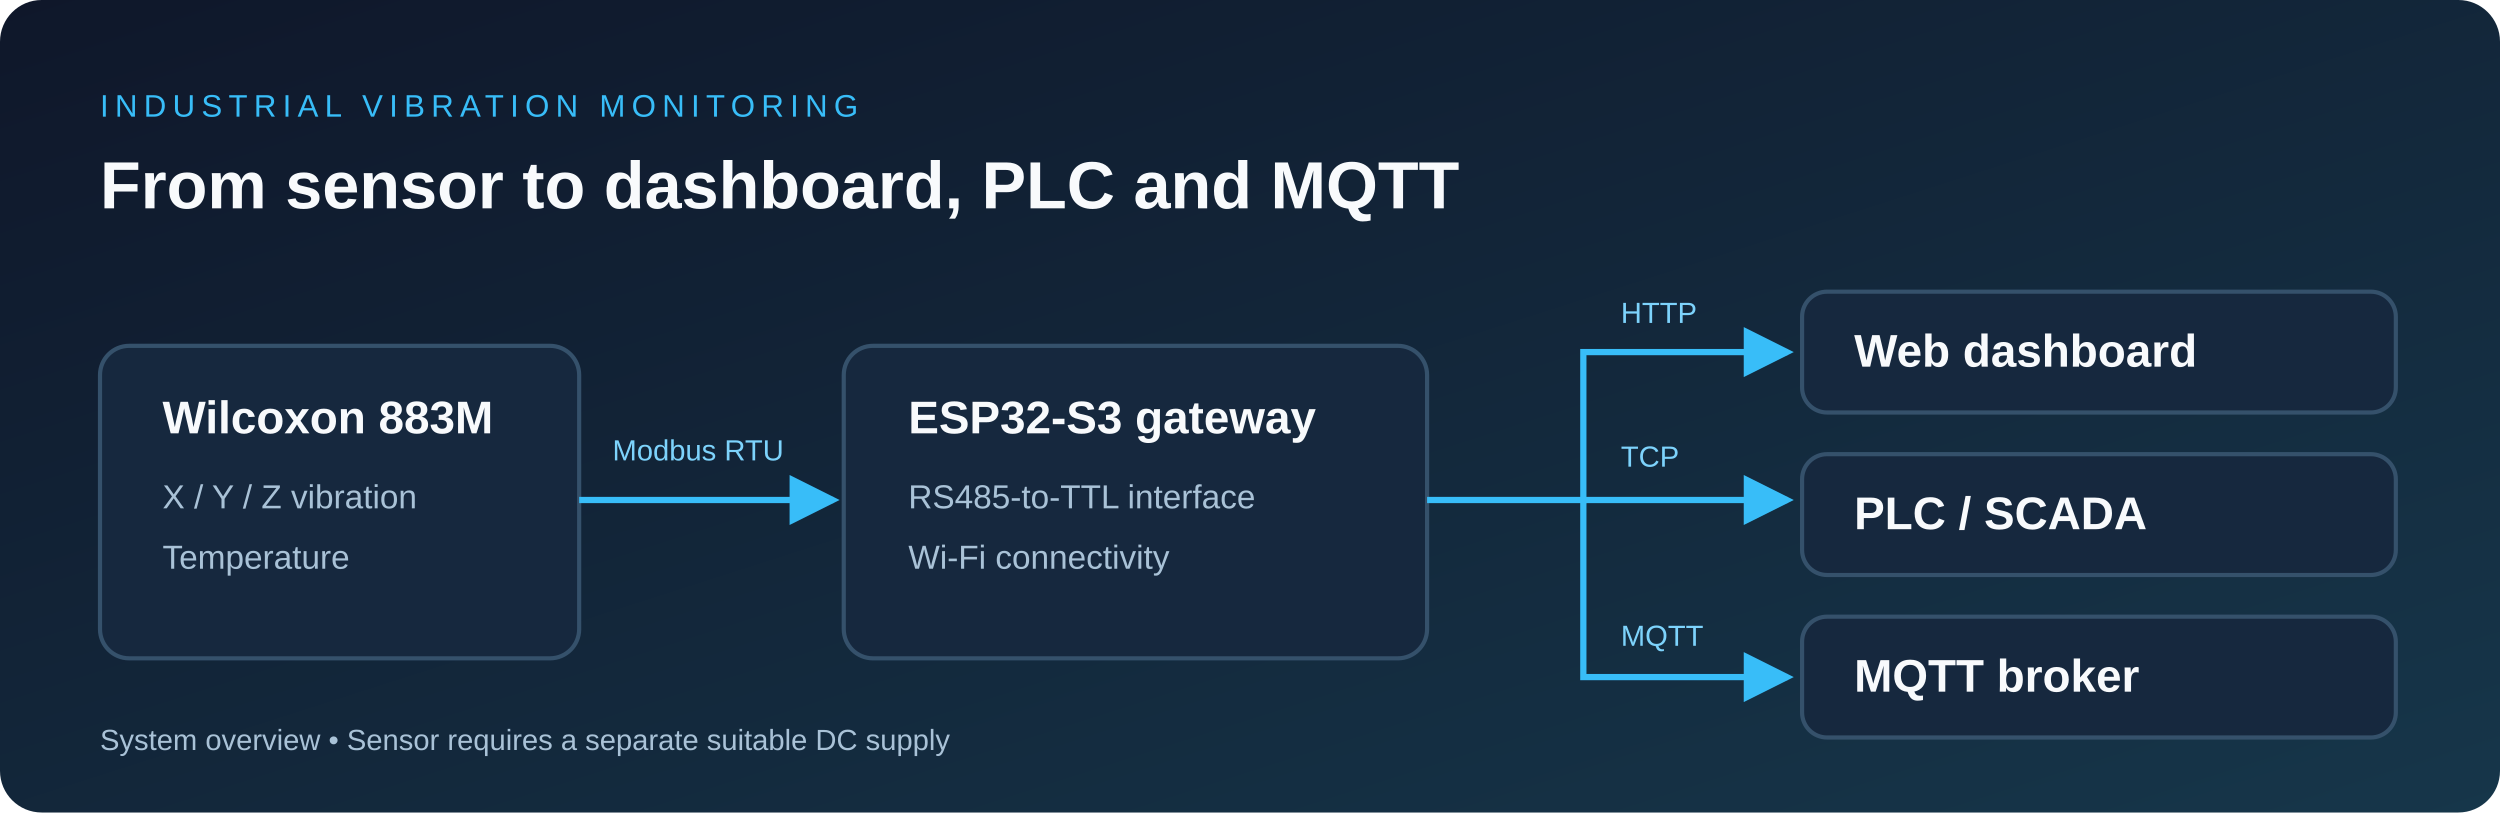
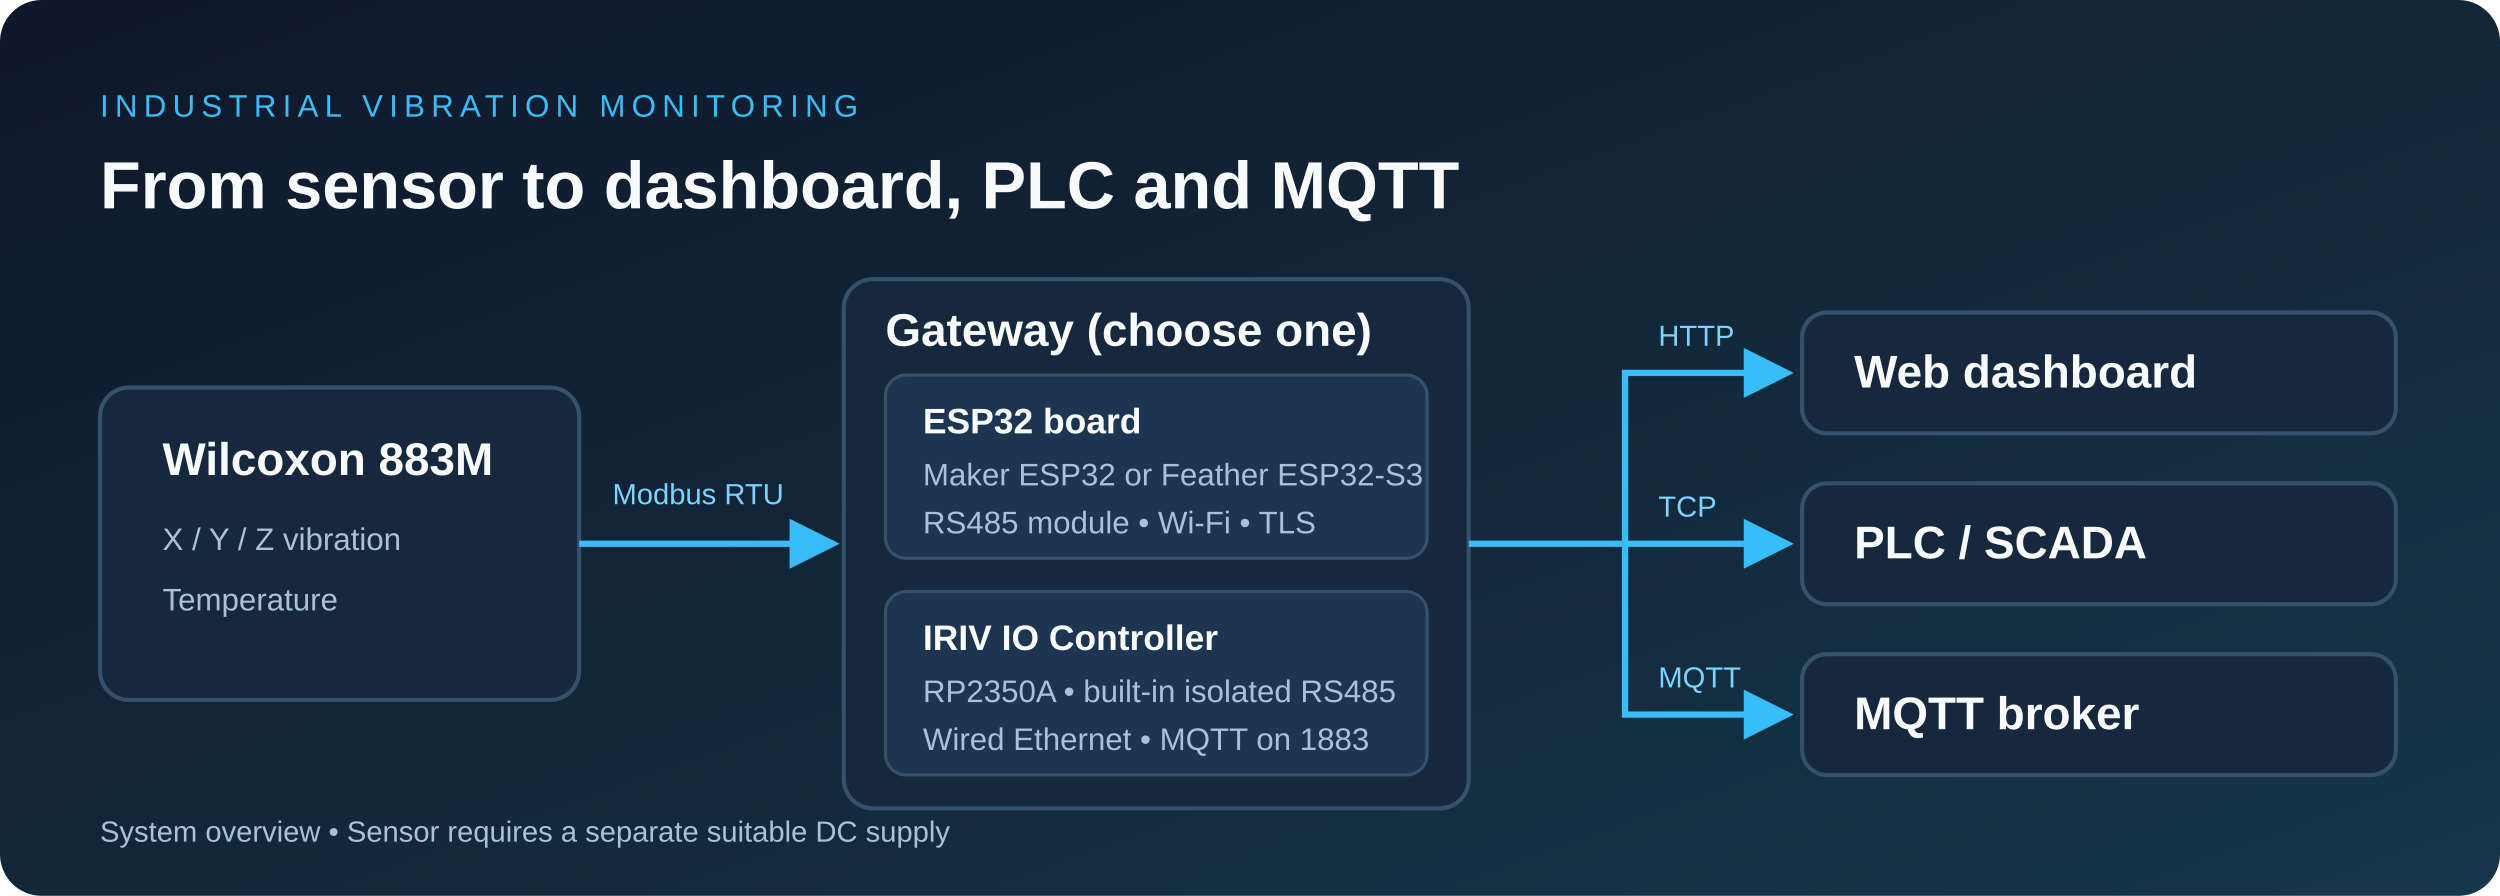
- <svg xmlns="http://www.w3.org/2000/svg" width="1200" height="390" viewBox="0 0 1200 390">
+ <svg xmlns="http://www.w3.org/2000/svg" width="1200" height="430" viewBox="0 0 1200 430">
  <defs>
    <linearGradient id="bg" x2="1" y2="1">
      <stop stop-color="#0f172a" />
      <stop offset="1" stop-color="#16364a" />
    </linearGradient>
    <marker id="arrow" markerWidth="8" markerHeight="8" refX="7" refY="4" orient="auto">
      <path d="M0 0 L8 4 L0 8" fill="#38bdf8" />
    </marker>
  </defs>
-   <rect width="1200" height="390" rx="20" fill="url(#bg)" />
+   <rect width="1200" height="430" rx="20" fill="url(#bg)" />
  <g font-family="Segoe UI,Arial,sans-serif">
    <text x="48" y="56" fill="#38bdf8" font-size="15" letter-spacing="3">INDUSTRIAL VIBRATION MONITORING</text>
    <text x="48" y="100" fill="#f8fafc" font-size="32" font-weight="700">From sensor to dashboard, PLC and MQTT</text>
    <g fill="#16283e" stroke="#35516b" stroke-width="2">
-       <rect x="48" y="166" width="230" height="150" rx="14" />
-       <rect x="405" y="166" width="280" height="150" rx="14" />
-       <rect x="865" y="140" width="285" height="58" rx="12" />
-       <rect x="865" y="218" width="285" height="58" rx="12" />
-       <rect x="865" y="296" width="285" height="58" rx="12" />
+       <rect x="48" y="186" width="230" height="150" rx="14" />
+       <rect x="405" y="134" width="300" height="254" rx="14" />
+       <rect x="865" y="150" width="285" height="58" rx="12" />
+       <rect x="865" y="232" width="285" height="58" rx="12" />
+       <rect x="865" y="314" width="285" height="58" rx="12" />
+     </g>
+     <g fill="#1d3550" stroke="#35516b" stroke-width="1.5">
+       <rect x="425" y="180" width="260" height="88" rx="10" />
+       <rect x="425" y="284" width="260" height="88" rx="10" />
    </g>
    <g fill="#f8fafc" font-size="22" font-weight="600">
-       <text x="78" y="208">Wilcoxon 883M</text>
-       <text x="436" y="208">ESP32-S3 gateway</text>
-       <text x="890" y="176">Web dashboard</text>
-       <text x="890" y="254">PLC / SCADA</text>
-       <text x="890" y="332">MQTT broker</text>
+       <text x="78" y="228">Wilcoxon 883M</text>
+       <text x="425" y="166">Gateway (choose one)</text>
+       <text x="890" y="186">Web dashboard</text>
+       <text x="890" y="268">PLC / SCADA</text>
+       <text x="890" y="350">MQTT broker</text>
    </g>
-     <g fill="#a9c2d7" font-size="16">
-       <text x="78" y="244">X / Y / Z vibration</text>
-       <text x="78" y="273">Temperature</text>
-       <text x="436" y="244">RS485-to-TTL interface</text>
-       <text x="436" y="273">Wi-Fi connectivity</text>
+     <g fill="#f8fafc" font-size="17" font-weight="600">
+       <text x="443" y="208">ESP32 board</text>
+       <text x="443" y="312">IRIV IO Controller</text>
+     </g>
+     <g fill="#a9c2d7" font-size="15">
+       <text x="78" y="264">X / Y / Z vibration</text>
+       <text x="78" y="293">Temperature</text>
+       <text x="443" y="233">Maker ESP32 or Feather ESP32-S3</text>
+       <text x="443" y="256">RS485 module • Wi-Fi • TLS</text>
+       <text x="443" y="337">RP2350A • built-in isolated RS485</text>
+       <text x="443" y="360">Wired Ethernet • MQTT on 1883</text>
    </g>
    <g fill="none" stroke="#38bdf8" stroke-width="3" marker-end="url(#arrow)">
-       <path d="M278 240 H400" />
-       <path d="M685 240 H760 V169 H858" />
-       <path d="M760 240 H858" />
-       <path d="M760 240 V325 H858" />
+       <path d="M278 261 H400" />
+       <path d="M705 261 H780 V179 H858" />
+       <path d="M780 261 H858" />
+       <path d="M780 261 V343 H858" />
    </g>
    <g fill="#7dd3fc" font-size="14">
-       <text x="294" y="221">Modbus RTU</text>
-       <text x="778" y="155">HTTP</text>
-       <text x="778" y="224">TCP</text>
-       <text x="778" y="310">MQTT</text>
+       <text x="294" y="242">Modbus RTU</text>
+       <text x="796" y="166">HTTP</text>
+       <text x="796" y="248">TCP</text>
+       <text x="796" y="330">MQTT</text>
    </g>
-     <text x="48" y="360" fill="#a9c2d7" font-size="14">System overview • Sensor requires a separate suitable DC supply</text>
+     <text x="48" y="404" fill="#a9c2d7" font-size="14">System overview • Sensor requires a separate suitable DC supply</text>
  </g>
</svg>
